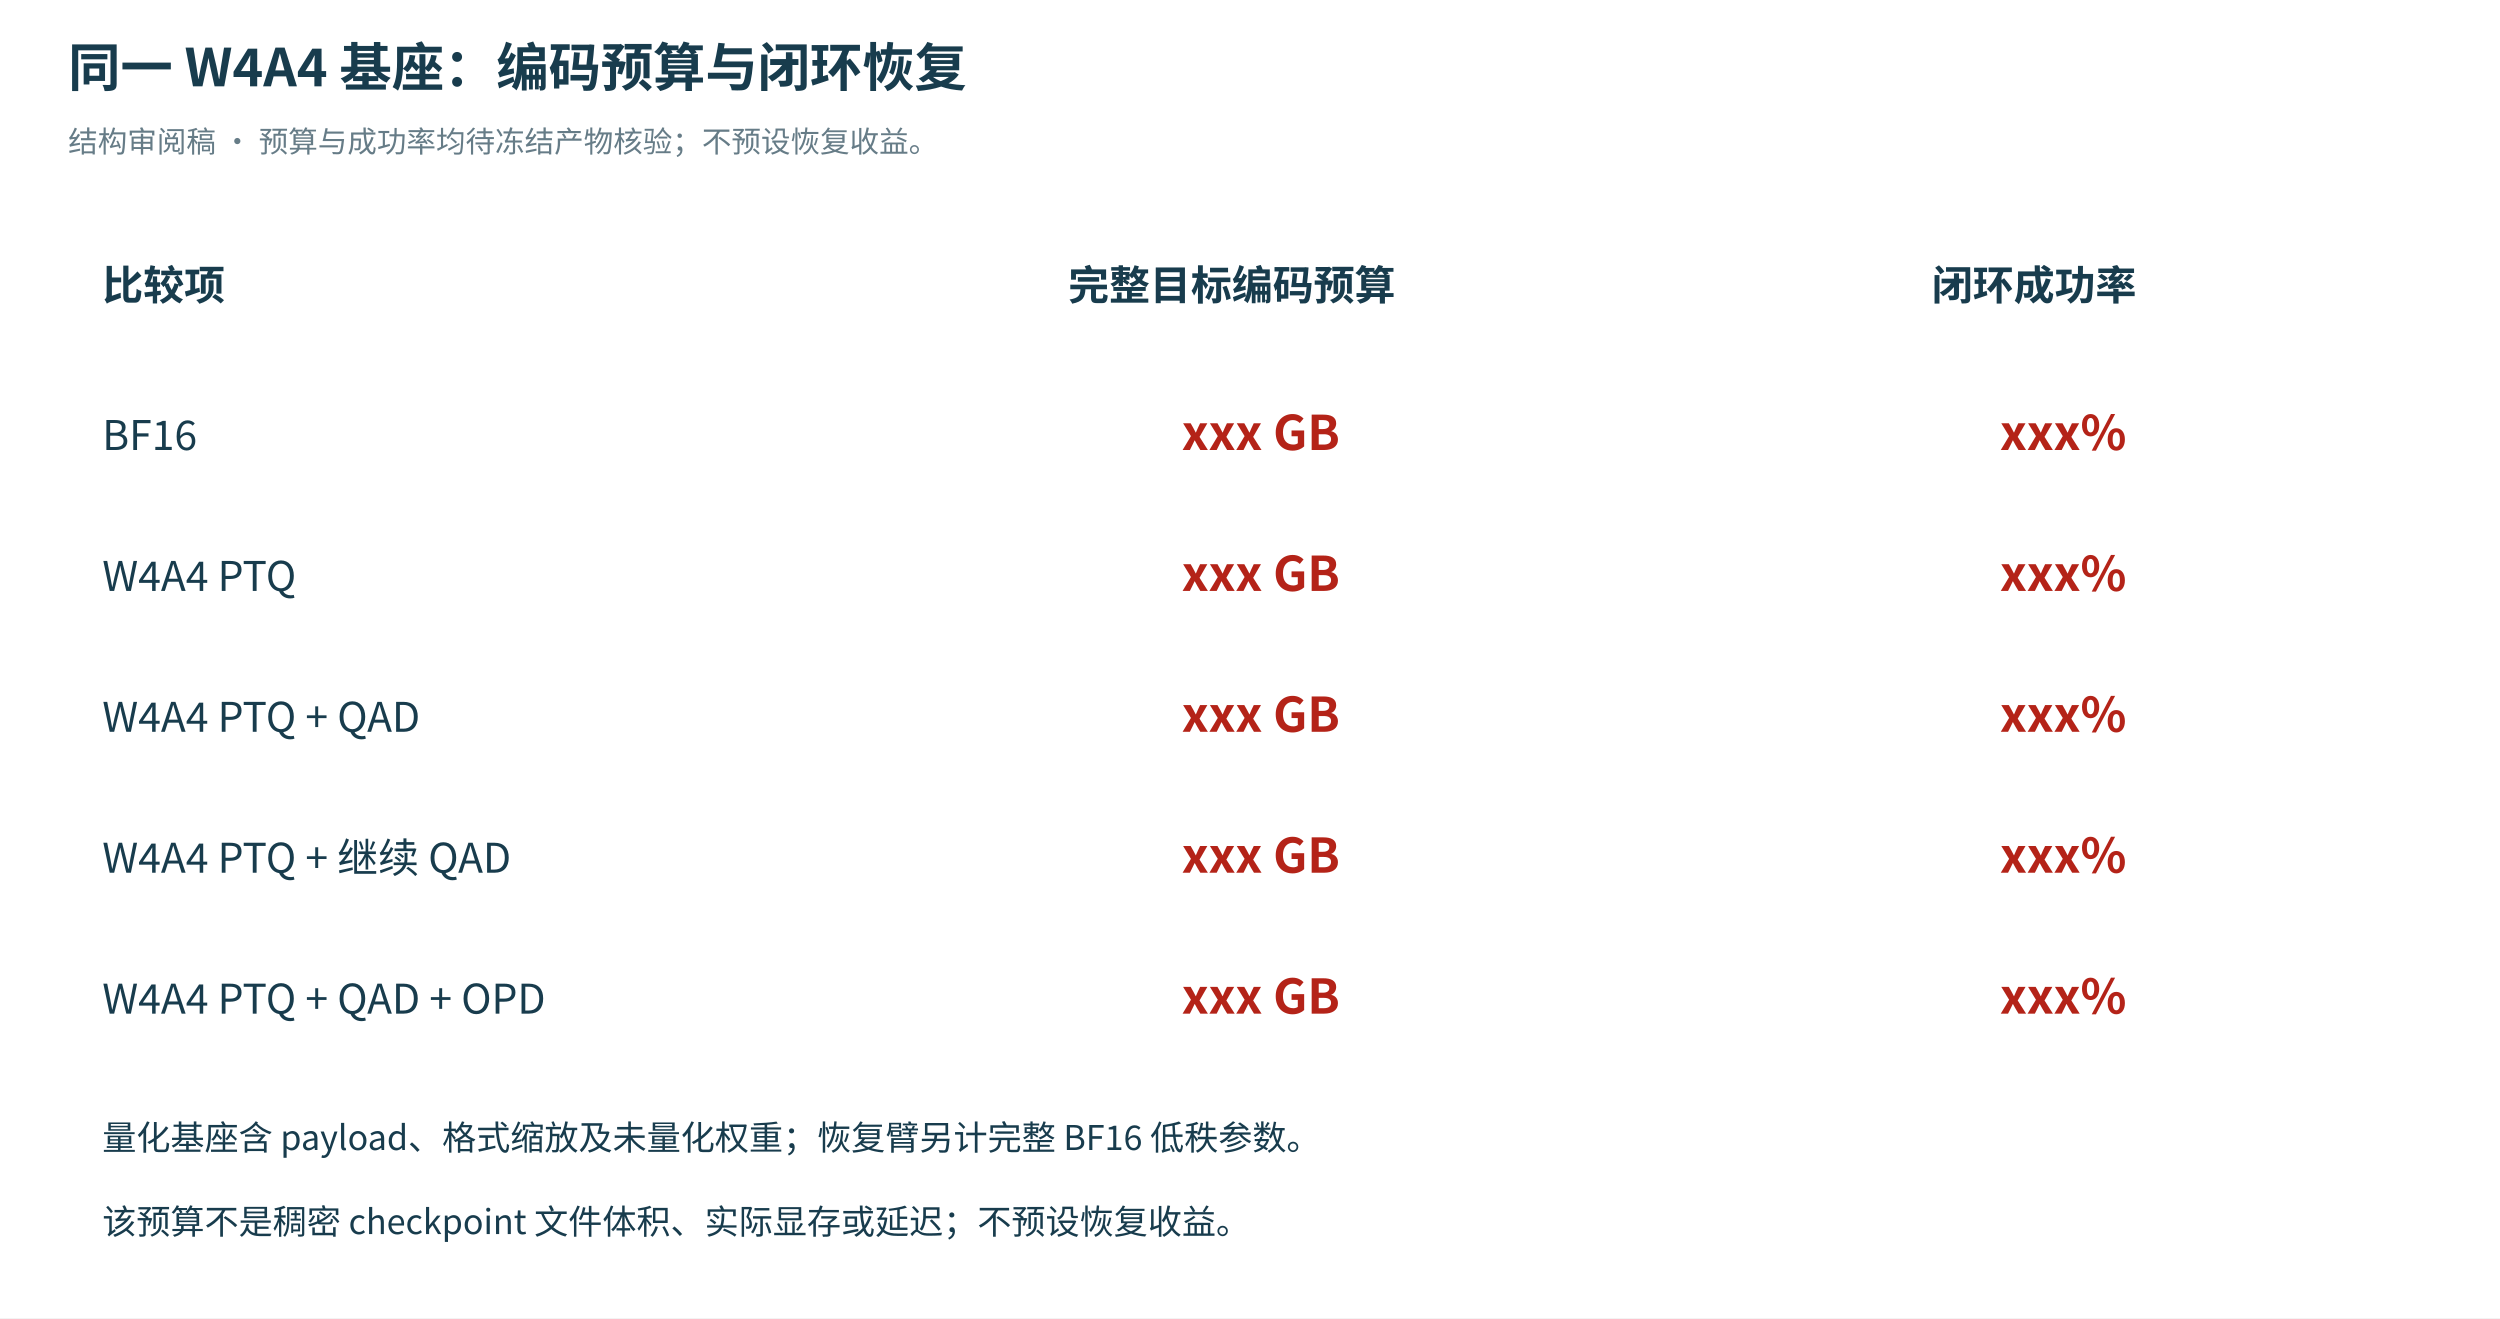
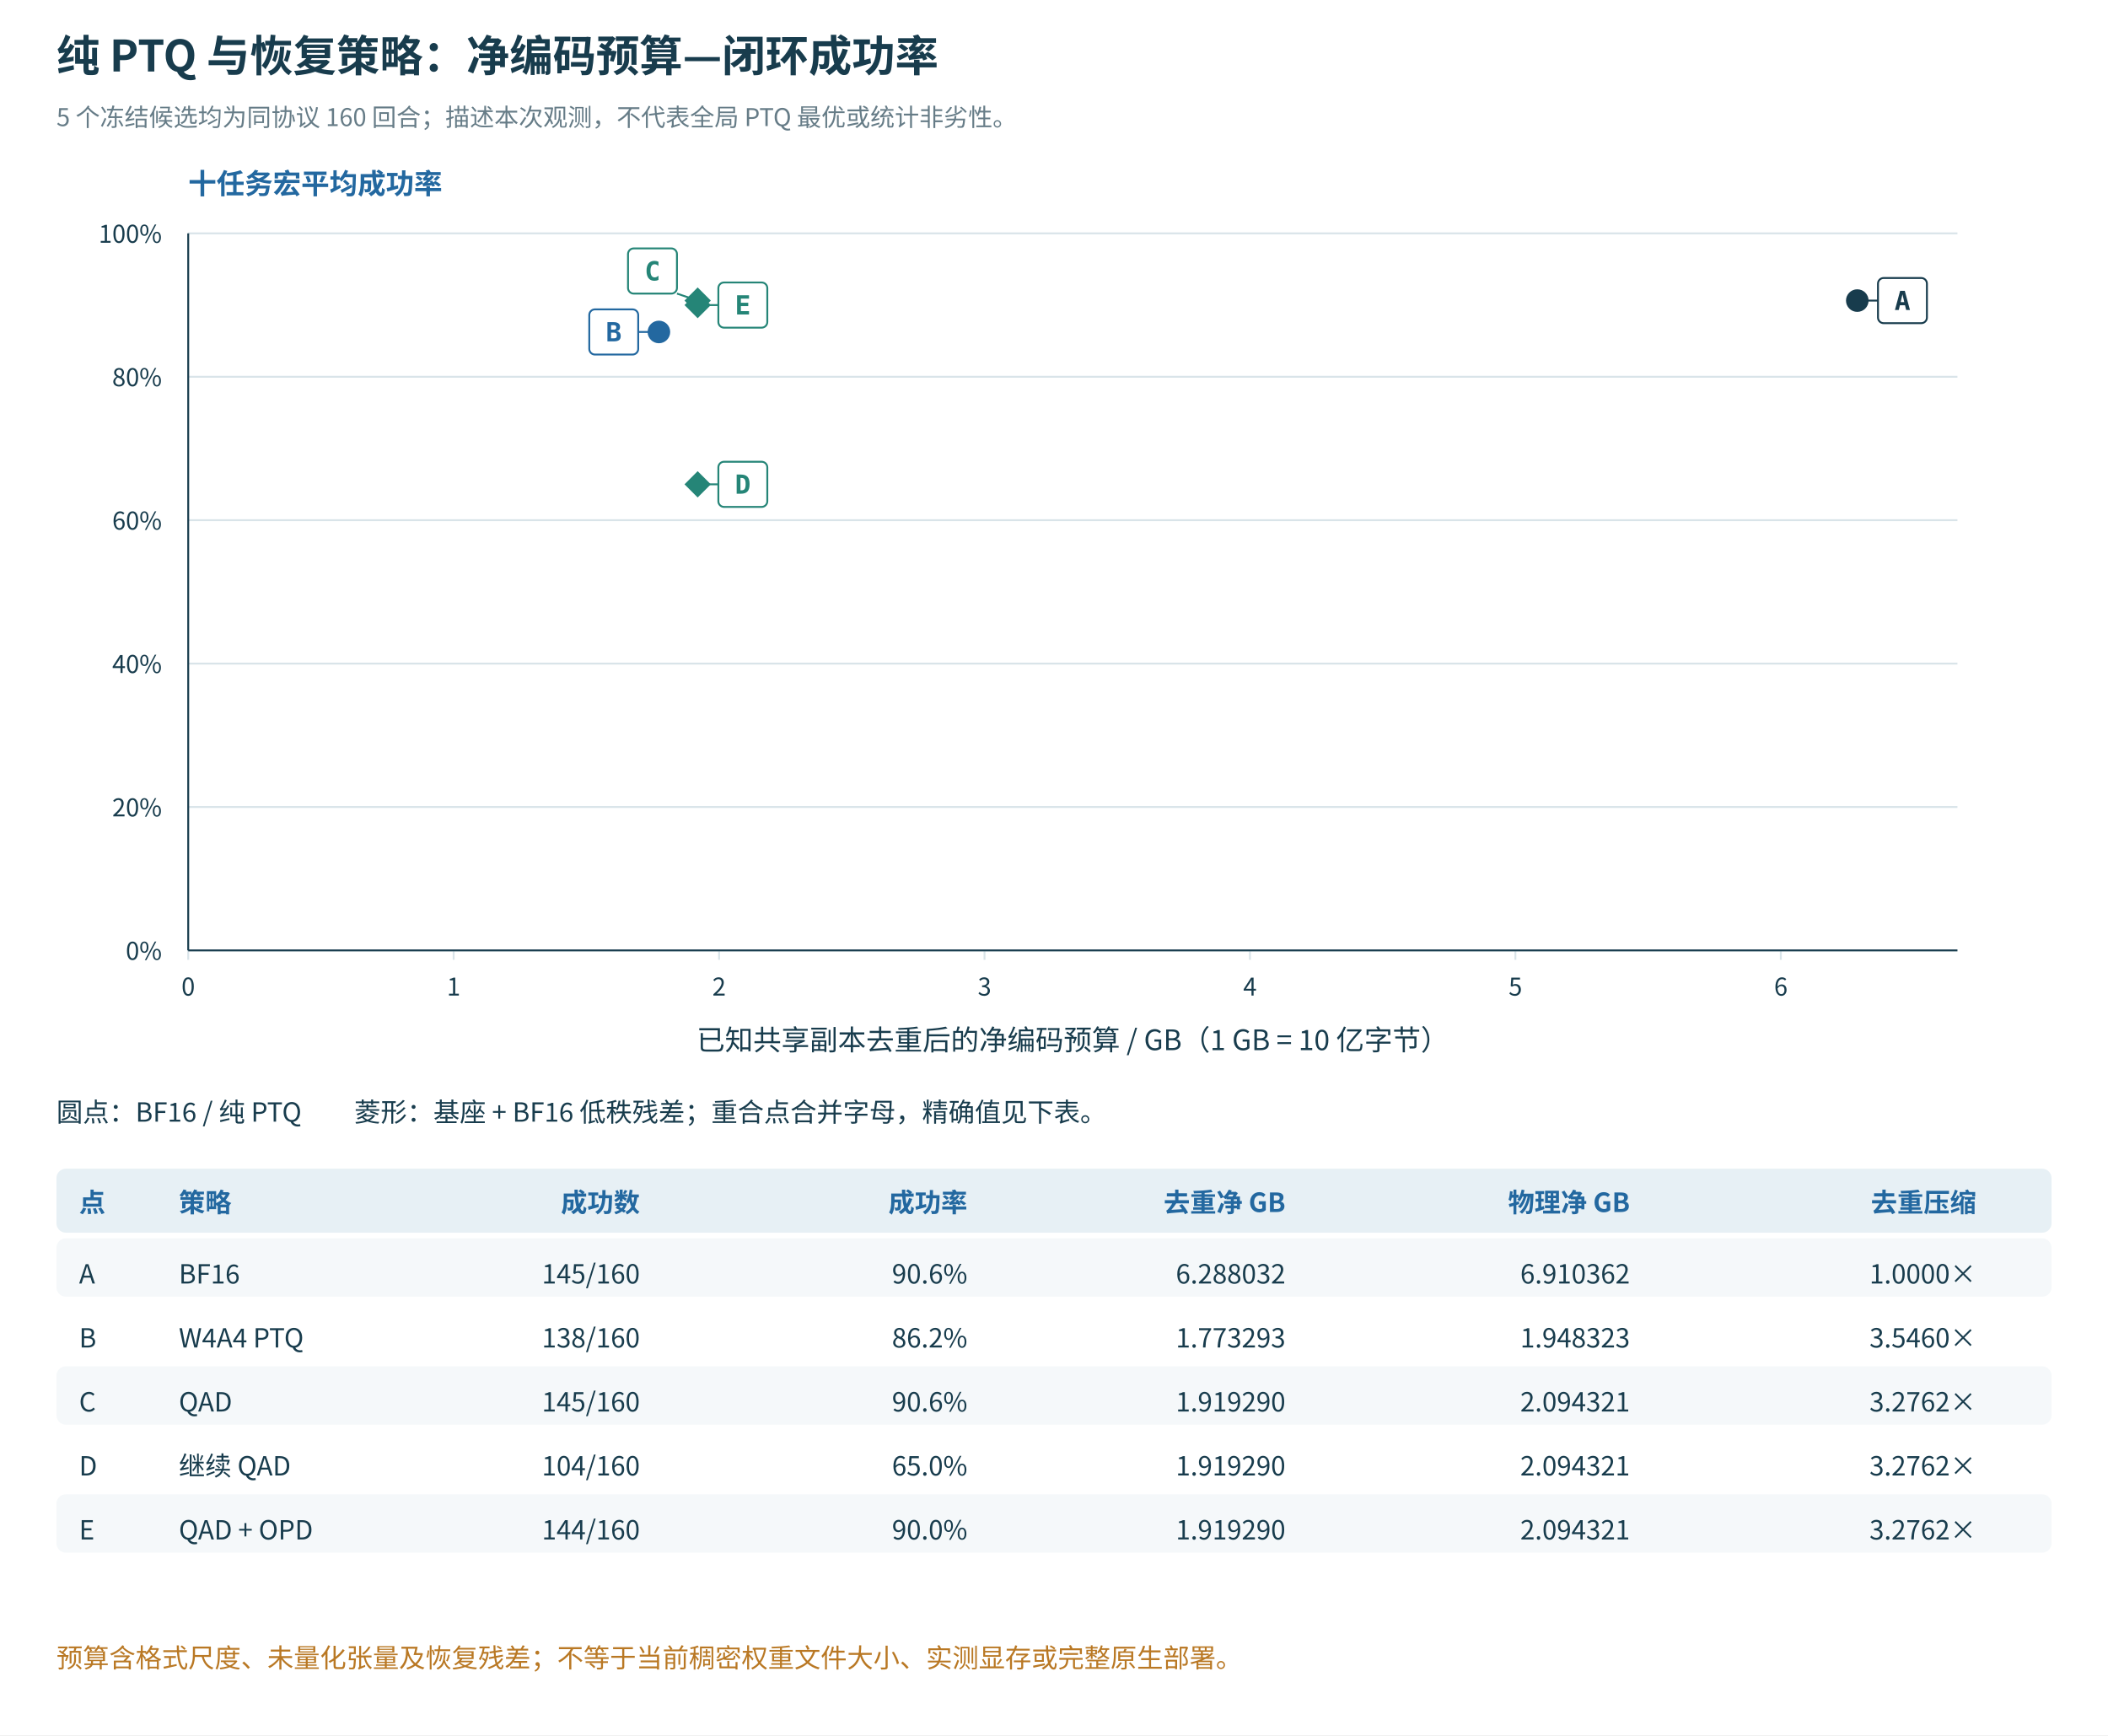
- <svg xmlns="http://www.w3.org/2000/svg" width="1100" height="580" viewBox="0 0 1100 580" role="img" aria-label="同一 W4A4 基座：编码预算与闭环恢复" font-family="Noto Sans CJK SC,Microsoft YaHei,sans-serif">
+ <svg xmlns="http://www.w3.org/2000/svg" width="1120" height="922" viewBox="0 0 1120 922" role="img" aria-label="纯 PTQ 与恢复策略：净编码预算—闭环成功率" font-family="Noto Sans CJK SC,Microsoft YaHei,sans-serif">
  <rect width="100%" height="100%" fill="white" />
  <text x="30" y="38" fill="#183c4d" font-size="23" font-weight="700" text-anchor="start">
-     <tspan dy="0" font-size="23">同一 W4A4 基座：编码预算与闭环恢复</tspan>
+     <tspan dy="0" font-size="23">纯 PTQ 与恢复策略：净编码预算—闭环成功率</tspan>
  </text>
  <text x="30" y="67" fill="#667c87" font-size="13" font-weight="400" text-anchor="start">
-     <tspan dy="0" font-size="13">结构审阅稿 · 预算与成功率均待冻结产物核验；不预设恢复收益。</tspan>
-   </text>
-   <text x="45" y="132" fill="#183c4d" font-size="18" font-weight="600" text-anchor="start">
-     <tspan dy="0" font-size="18">比较项</tspan>
-   </text>
-   <text x="470" y="132" fill="#183c4d" font-size="18" font-weight="600" text-anchor="start">
-     <tspan dy="0" font-size="18">完整目标编码预算</tspan>
-   </text>
-   <text x="850" y="132" fill="#183c4d" font-size="18" font-weight="600" text-anchor="start">
-     <tspan dy="0" font-size="18">闭环成功率</tspan>
-   </text>
-   <text x="45" y="198" fill="#183c4d" font-size="18" font-weight="400" text-anchor="start">
-     <tspan dy="0" font-size="18">BF16</tspan>
-   </text>
-   <text x="520" y="198" fill="#b42318" font-size="21" font-weight="600" text-anchor="start">
-     <tspan dy="0" font-size="21">xxx GB</tspan>
-   </text>
-   <text x="880" y="198" fill="#b42318" font-size="21" font-weight="600" text-anchor="start">
-     <tspan dy="0" font-size="21">xxx%</tspan>
-   </text>
-   <text x="45" y="260" fill="#183c4d" font-size="18" font-weight="400" text-anchor="start">
-     <tspan dy="0" font-size="18">W4A4 PTQ</tspan>
-   </text>
-   <text x="520" y="260" fill="#b42318" font-size="21" font-weight="600" text-anchor="start">
-     <tspan dy="0" font-size="21">xxx GB</tspan>
-   </text>
-   <text x="880" y="260" fill="#b42318" font-size="21" font-weight="600" text-anchor="start">
-     <tspan dy="0" font-size="21">xxx%</tspan>
-   </text>
-   <text x="45" y="322" fill="#183c4d" font-size="18" font-weight="400" text-anchor="start">
-     <tspan dy="0" font-size="18">W4A4 PTQ + QAD</tspan>
-   </text>
-   <text x="520" y="322" fill="#b42318" font-size="21" font-weight="600" text-anchor="start">
-     <tspan dy="0" font-size="21">xxx GB</tspan>
-   </text>
-   <text x="880" y="322" fill="#b42318" font-size="21" font-weight="600" text-anchor="start">
-     <tspan dy="0" font-size="21">xxx%</tspan>
-   </text>
-   <text x="45" y="384" fill="#183c4d" font-size="18" font-weight="400" text-anchor="start">
-     <tspan dy="0" font-size="18">W4A4 PTQ + 继续 QAD</tspan>
-   </text>
-   <text x="520" y="384" fill="#b42318" font-size="21" font-weight="600" text-anchor="start">
-     <tspan dy="0" font-size="21">xxx GB</tspan>
-   </text>
-   <text x="880" y="384" fill="#b42318" font-size="21" font-weight="600" text-anchor="start">
-     <tspan dy="0" font-size="21">xxx%</tspan>
-   </text>
-   <text x="45" y="446" fill="#183c4d" font-size="18" font-weight="400" text-anchor="start">
-     <tspan dy="0" font-size="18">W4A4 PTQ + QAD + OPD</tspan>
-   </text>
-   <text x="520" y="446" fill="#b42318" font-size="21" font-weight="600" text-anchor="start">
-     <tspan dy="0" font-size="21">xxx GB</tspan>
-   </text>
-   <text x="880" y="446" fill="#b42318" font-size="21" font-weight="600" text-anchor="start">
-     <tspan dy="0" font-size="21">xxx%</tspan>
-   </text>
-   <text x="45" y="506" fill="#183c4d" font-size="15" font-weight="400" text-anchor="start">
-     <tspan dy="0" font-size="15">量化基座含 payload、格式缩放及未量化权重；恢复臂另计完整 BF16 低秩参数。</tspan>
-   </text>
-   <text x="45" y="543" fill="#183c4d" font-size="15" font-weight="400" text-anchor="start">
-     <tspan dy="0" font-size="15">该预算不是稠密 checkpoint 文件体积、实际显存或延迟；不预设恢复收益。</tspan>
+     <tspan dy="0" font-size="13">5 个冻结候选均为同协议 160 回合；描述本次观测，不代表全局 PTQ 最优或统计非劣性。</tspan>
+   </text>
+   <path d="M100,505.0 L1040,505.0" stroke="#d9e4e9" fill="none" />
+   <text x="86" y="510.0" fill="#183c4d" font-size="13" font-weight="400" text-anchor="end">
+     <tspan dy="0" font-size="13">0%</tspan>
+   </text>
+   <path d="M100,428.8 L1040,428.8" stroke="#d9e4e9" fill="none" />
+   <text x="86" y="433.8" fill="#183c4d" font-size="13" font-weight="400" text-anchor="end">
+     <tspan dy="0" font-size="13">20%</tspan>
+   </text>
+   <path d="M100,352.6 L1040,352.6" stroke="#d9e4e9" fill="none" />
+   <text x="86" y="357.6" fill="#183c4d" font-size="13" font-weight="400" text-anchor="end">
+     <tspan dy="0" font-size="13">40%</tspan>
+   </text>
+   <path d="M100,276.4 L1040,276.4" stroke="#d9e4e9" fill="none" />
+   <text x="86" y="281.4" fill="#183c4d" font-size="13" font-weight="400" text-anchor="end">
+     <tspan dy="0" font-size="13">60%</tspan>
+   </text>
+   <path d="M100,200.2 L1040,200.2" stroke="#d9e4e9" fill="none" />
+   <text x="86" y="205.2" fill="#183c4d" font-size="13" font-weight="400" text-anchor="end">
+     <tspan dy="0" font-size="13">80%</tspan>
+   </text>
+   <path d="M100,124.0 L1040,124.0" stroke="#d9e4e9" fill="none" />
+   <text x="86" y="129.0" fill="#183c4d" font-size="13" font-weight="400" text-anchor="end">
+     <tspan dy="0" font-size="13">100%</tspan>
+   </text>
+   <path d="M100.0,505 L100.0,510" stroke="#d9e4e9" fill="none" />
+   <text x="100.0" y="529" fill="#183c4d" font-size="13" font-weight="400" text-anchor="middle">
+     <tspan dy="0" font-size="13">0</tspan>
+   </text>
+   <path d="M241.029,505 L241.029,510" stroke="#d9e4e9" fill="none" />
+   <text x="241.029" y="529" fill="#183c4d" font-size="13" font-weight="400" text-anchor="middle">
+     <tspan dy="0" font-size="13">1</tspan>
+   </text>
+   <path d="M382.057,505 L382.057,510" stroke="#d9e4e9" fill="none" />
+   <text x="382.057" y="529" fill="#183c4d" font-size="13" font-weight="400" text-anchor="middle">
+     <tspan dy="0" font-size="13">2</tspan>
+   </text>
+   <path d="M523.086,505 L523.086,510" stroke="#d9e4e9" fill="none" />
+   <text x="523.086" y="529" fill="#183c4d" font-size="13" font-weight="400" text-anchor="middle">
+     <tspan dy="0" font-size="13">3</tspan>
+   </text>
+   <path d="M664.114,505 L664.114,510" stroke="#d9e4e9" fill="none" />
+   <text x="664.114" y="529" fill="#183c4d" font-size="13" font-weight="400" text-anchor="middle">
+     <tspan dy="0" font-size="13">4</tspan>
+   </text>
+   <path d="M805.143,505 L805.143,510" stroke="#d9e4e9" fill="none" />
+   <text x="805.143" y="529" fill="#183c4d" font-size="13" font-weight="400" text-anchor="middle">
+     <tspan dy="0" font-size="13">5</tspan>
+   </text>
+   <path d="M946.172,505 L946.172,510" stroke="#d9e4e9" fill="none" />
+   <text x="946.172" y="529" fill="#183c4d" font-size="13" font-weight="400" text-anchor="middle">
+     <tspan dy="0" font-size="13">6</tspan>
+   </text>
+   <path d="M100,124 L100,505" stroke="#183c4d" fill="none" />
+   <path d="M100,505 L1040,505" stroke="#183c4d" fill="none" />
+   <text x="100" y="103" fill="#2368a0" font-size="15" font-weight="600" text-anchor="start">
+     <tspan dy="0" font-size="15">十任务宏平均成功率</tspan>
+   </text>
+   <text x="570" y="558" fill="#183c4d" font-size="15" font-weight="400" text-anchor="middle">
+     <tspan dy="0" font-size="15">已知共享副本去重后的净编码预算 / GB（1 GB = 10 亿字节）</tspan>
+   </text>
+   <path d="M986.792,159.719 L997.792,159.719" stroke="#183c4d" fill="none" />
+   <path d="M350.085,176.387 L339.085,176.387" stroke="#2368a0" fill="none" />
+   <path d="M370.675,159.719 L359.675,156.0" stroke="#258577" fill="none" />
+   <path d="M370.675,257.35 L381.675,257.35" stroke="#258577" fill="none" />
+   <path d="M370.675,162.1 L381.675,162.1" stroke="#258577" fill="none" />
+   <rect x="997.792" y="147.719" width="26.0" height="24.0" fill="white" stroke="#183c4d" rx="3" />
+   <text x="1010.792" y="164.719" fill="#183c4d" font-family="monospace" font-size="14" font-weight="600" text-anchor="middle" textLength="9" lengthAdjust="spacingAndGlyphs">A</text>
+   <rect x="313.085" y="164.387" width="26.0" height="24.0" fill="white" stroke="#2368a0" rx="3" />
+   <text x="326.085" y="181.387" fill="#2368a0" font-family="monospace" font-size="14" font-weight="600" text-anchor="middle" textLength="9" lengthAdjust="spacingAndGlyphs">B</text>
+   <rect x="333.675" y="132.0" width="26.0" height="24.0" fill="white" stroke="#258577" rx="3" />
+   <text x="346.675" y="149.0" fill="#258577" font-family="monospace" font-size="14" font-weight="600" text-anchor="middle" textLength="9" lengthAdjust="spacingAndGlyphs">C</text>
+   <rect x="381.675" y="245.35" width="26.0" height="24.0" fill="white" stroke="#258577" rx="3" />
+   <text x="394.675" y="262.35" fill="#258577" font-family="monospace" font-size="14" font-weight="600" text-anchor="middle" textLength="9" lengthAdjust="spacingAndGlyphs">D</text>
+   <rect x="381.675" y="150.1" width="26.0" height="24.0" fill="white" stroke="#258577" rx="3" />
+   <text x="394.675" y="167.1" fill="#258577" font-family="monospace" font-size="14" font-weight="600" text-anchor="middle" textLength="9" lengthAdjust="spacingAndGlyphs">E</text>
+   <circle cx="986.792" cy="159.719" r="6" fill="#183c4d" />
+   <circle cx="350.085" cy="176.387" r="6" fill="#2368a0" />
+   <path d="M370.675,152.719 L377.675,159.719 L370.675,166.719 L363.675,159.719 Z" fill="#258577" />
+   <path d="M370.675,250.35 L377.675,257.35 L370.675,264.35 L363.675,257.35 Z" fill="#258577" />
+   <path d="M370.675,155.1 L377.675,162.1 L370.675,169.1 L363.675,162.1 Z" fill="#258577" />
+   <text x="30" y="596" fill="#183c4d" font-size="14" font-weight="400" text-anchor="start">
+     <tspan dy="0" font-size="14">圆点：BF16 / 纯 PTQ　　菱形：基座 + BF16 低秩残差；重合点合并字母，精确值见下表。</tspan>
+   </text>
+   <rect x="30" y="621" width="1060" height="34" fill="#e7f0f5" stroke="none" rx="5" />
+   <text x="42" y="644" fill="#2368a0" font-size="14" font-weight="600" text-anchor="start">
+     <tspan dy="0" font-size="14">点</tspan>
+   </text>
+   <text x="95" y="644" fill="#2368a0" font-size="14" font-weight="600" text-anchor="start">
+     <tspan dy="0" font-size="14">策略</tspan>
+   </text>
+   <text x="340" y="644" fill="#2368a0" font-size="14" font-weight="600" text-anchor="end">
+     <tspan dy="0" font-size="14">成功数</tspan>
+   </text>
+   <text x="514" y="644" fill="#2368a0" font-size="14" font-weight="600" text-anchor="end">
+     <tspan dy="0" font-size="14">成功率</tspan>
+   </text>
+   <text x="683" y="644" fill="#2368a0" font-size="14" font-weight="600" text-anchor="end">
+     <tspan dy="0" font-size="14">去重净 GB</tspan>
+   </text>
+   <text x="866" y="644" fill="#2368a0" font-size="14" font-weight="600" text-anchor="end">
+     <tspan dy="0" font-size="14">物理净 GB</tspan>
+   </text>
+   <text x="1050" y="644" fill="#2368a0" font-size="14" font-weight="600" text-anchor="end">
+     <tspan dy="0" font-size="14">去重压缩</tspan>
+   </text>
+   <rect x="30" y="658" width="1060" height="31" fill="#f5f8fa" stroke="none" rx="5" />
+   <text x="42" y="682" fill="#183c4d" font-size="14" font-weight="400" text-anchor="start">
+     <tspan dy="0" font-size="14">A</tspan>
+   </text>
+   <text x="95" y="682" fill="#183c4d" font-size="14" font-weight="400" text-anchor="start">
+     <tspan dy="0" font-size="14">BF16</tspan>
+   </text>
+   <text x="340" y="682" fill="#183c4d" font-size="14" font-weight="400" text-anchor="end">
+     <tspan dy="0" font-size="14">145/160</tspan>
+   </text>
+   <text x="514" y="682" fill="#183c4d" font-size="14" font-weight="400" text-anchor="end">
+     <tspan dy="0" font-size="14">90.6%</tspan>
+   </text>
+   <text x="683" y="682" fill="#183c4d" font-size="14" font-weight="400" text-anchor="end">
+     <tspan dy="0" font-size="14">6.288032</tspan>
+   </text>
+   <text x="866" y="682" fill="#183c4d" font-size="14" font-weight="400" text-anchor="end">
+     <tspan dy="0" font-size="14">6.910362</tspan>
+   </text>
+   <text x="1050" y="682" fill="#183c4d" font-size="14" font-weight="400" text-anchor="end">
+     <tspan dy="0" font-size="14">1.0000×</tspan>
+   </text>
+   <text x="42" y="716" fill="#183c4d" font-size="14" font-weight="400" text-anchor="start">
+     <tspan dy="0" font-size="14">B</tspan>
+   </text>
+   <text x="95" y="716" fill="#183c4d" font-size="14" font-weight="400" text-anchor="start">
+     <tspan dy="0" font-size="14">W4A4 PTQ</tspan>
+   </text>
+   <text x="340" y="716" fill="#183c4d" font-size="14" font-weight="400" text-anchor="end">
+     <tspan dy="0" font-size="14">138/160</tspan>
+   </text>
+   <text x="514" y="716" fill="#183c4d" font-size="14" font-weight="400" text-anchor="end">
+     <tspan dy="0" font-size="14">86.2%</tspan>
+   </text>
+   <text x="683" y="716" fill="#183c4d" font-size="14" font-weight="400" text-anchor="end">
+     <tspan dy="0" font-size="14">1.773293</tspan>
+   </text>
+   <text x="866" y="716" fill="#183c4d" font-size="14" font-weight="400" text-anchor="end">
+     <tspan dy="0" font-size="14">1.948323</tspan>
+   </text>
+   <text x="1050" y="716" fill="#183c4d" font-size="14" font-weight="400" text-anchor="end">
+     <tspan dy="0" font-size="14">3.5460×</tspan>
+   </text>
+   <rect x="30" y="726" width="1060" height="31" fill="#f5f8fa" stroke="none" rx="5" />
+   <text x="42" y="750" fill="#183c4d" font-size="14" font-weight="400" text-anchor="start">
+     <tspan dy="0" font-size="14">C</tspan>
+   </text>
+   <text x="95" y="750" fill="#183c4d" font-size="14" font-weight="400" text-anchor="start">
+     <tspan dy="0" font-size="14">QAD</tspan>
+   </text>
+   <text x="340" y="750" fill="#183c4d" font-size="14" font-weight="400" text-anchor="end">
+     <tspan dy="0" font-size="14">145/160</tspan>
+   </text>
+   <text x="514" y="750" fill="#183c4d" font-size="14" font-weight="400" text-anchor="end">
+     <tspan dy="0" font-size="14">90.6%</tspan>
+   </text>
+   <text x="683" y="750" fill="#183c4d" font-size="14" font-weight="400" text-anchor="end">
+     <tspan dy="0" font-size="14">1.919290</tspan>
+   </text>
+   <text x="866" y="750" fill="#183c4d" font-size="14" font-weight="400" text-anchor="end">
+     <tspan dy="0" font-size="14">2.094321</tspan>
+   </text>
+   <text x="1050" y="750" fill="#183c4d" font-size="14" font-weight="400" text-anchor="end">
+     <tspan dy="0" font-size="14">3.2762×</tspan>
+   </text>
+   <text x="42" y="784" fill="#183c4d" font-size="14" font-weight="400" text-anchor="start">
+     <tspan dy="0" font-size="14">D</tspan>
+   </text>
+   <text x="95" y="784" fill="#183c4d" font-size="14" font-weight="400" text-anchor="start">
+     <tspan dy="0" font-size="14">继续 QAD</tspan>
+   </text>
+   <text x="340" y="784" fill="#183c4d" font-size="14" font-weight="400" text-anchor="end">
+     <tspan dy="0" font-size="14">104/160</tspan>
+   </text>
+   <text x="514" y="784" fill="#183c4d" font-size="14" font-weight="400" text-anchor="end">
+     <tspan dy="0" font-size="14">65.0%</tspan>
+   </text>
+   <text x="683" y="784" fill="#183c4d" font-size="14" font-weight="400" text-anchor="end">
+     <tspan dy="0" font-size="14">1.919290</tspan>
+   </text>
+   <text x="866" y="784" fill="#183c4d" font-size="14" font-weight="400" text-anchor="end">
+     <tspan dy="0" font-size="14">2.094321</tspan>
+   </text>
+   <text x="1050" y="784" fill="#183c4d" font-size="14" font-weight="400" text-anchor="end">
+     <tspan dy="0" font-size="14">3.2762×</tspan>
+   </text>
+   <rect x="30" y="794" width="1060" height="31" fill="#f5f8fa" stroke="none" rx="5" />
+   <text x="42" y="818" fill="#183c4d" font-size="14" font-weight="400" text-anchor="start">
+     <tspan dy="0" font-size="14">E</tspan>
+   </text>
+   <text x="95" y="818" fill="#183c4d" font-size="14" font-weight="400" text-anchor="start">
+     <tspan dy="0" font-size="14">QAD + OPD</tspan>
+   </text>
+   <text x="340" y="818" fill="#183c4d" font-size="14" font-weight="400" text-anchor="end">
+     <tspan dy="0" font-size="14">144/160</tspan>
+   </text>
+   <text x="514" y="818" fill="#183c4d" font-size="14" font-weight="400" text-anchor="end">
+     <tspan dy="0" font-size="14">90.0%</tspan>
+   </text>
+   <text x="683" y="818" fill="#183c4d" font-size="14" font-weight="400" text-anchor="end">
+     <tspan dy="0" font-size="14">1.919290</tspan>
+   </text>
+   <text x="866" y="818" fill="#183c4d" font-size="14" font-weight="400" text-anchor="end">
+     <tspan dy="0" font-size="14">2.094321</tspan>
+   </text>
+   <text x="1050" y="818" fill="#183c4d" font-size="14" font-weight="400" text-anchor="end">
+     <tspan dy="0" font-size="14">3.2762×</tspan>
+   </text>
+   <text x="30" y="886" fill="#b97824" font-size="14" font-weight="400" text-anchor="start">
+     <tspan dy="0" font-size="14">预算含格式尺度、未量化张量及恢复残差；不等于当前稠密权重文件大小、实测显存或完整原生部署。</tspan>
  </text>
</svg>
